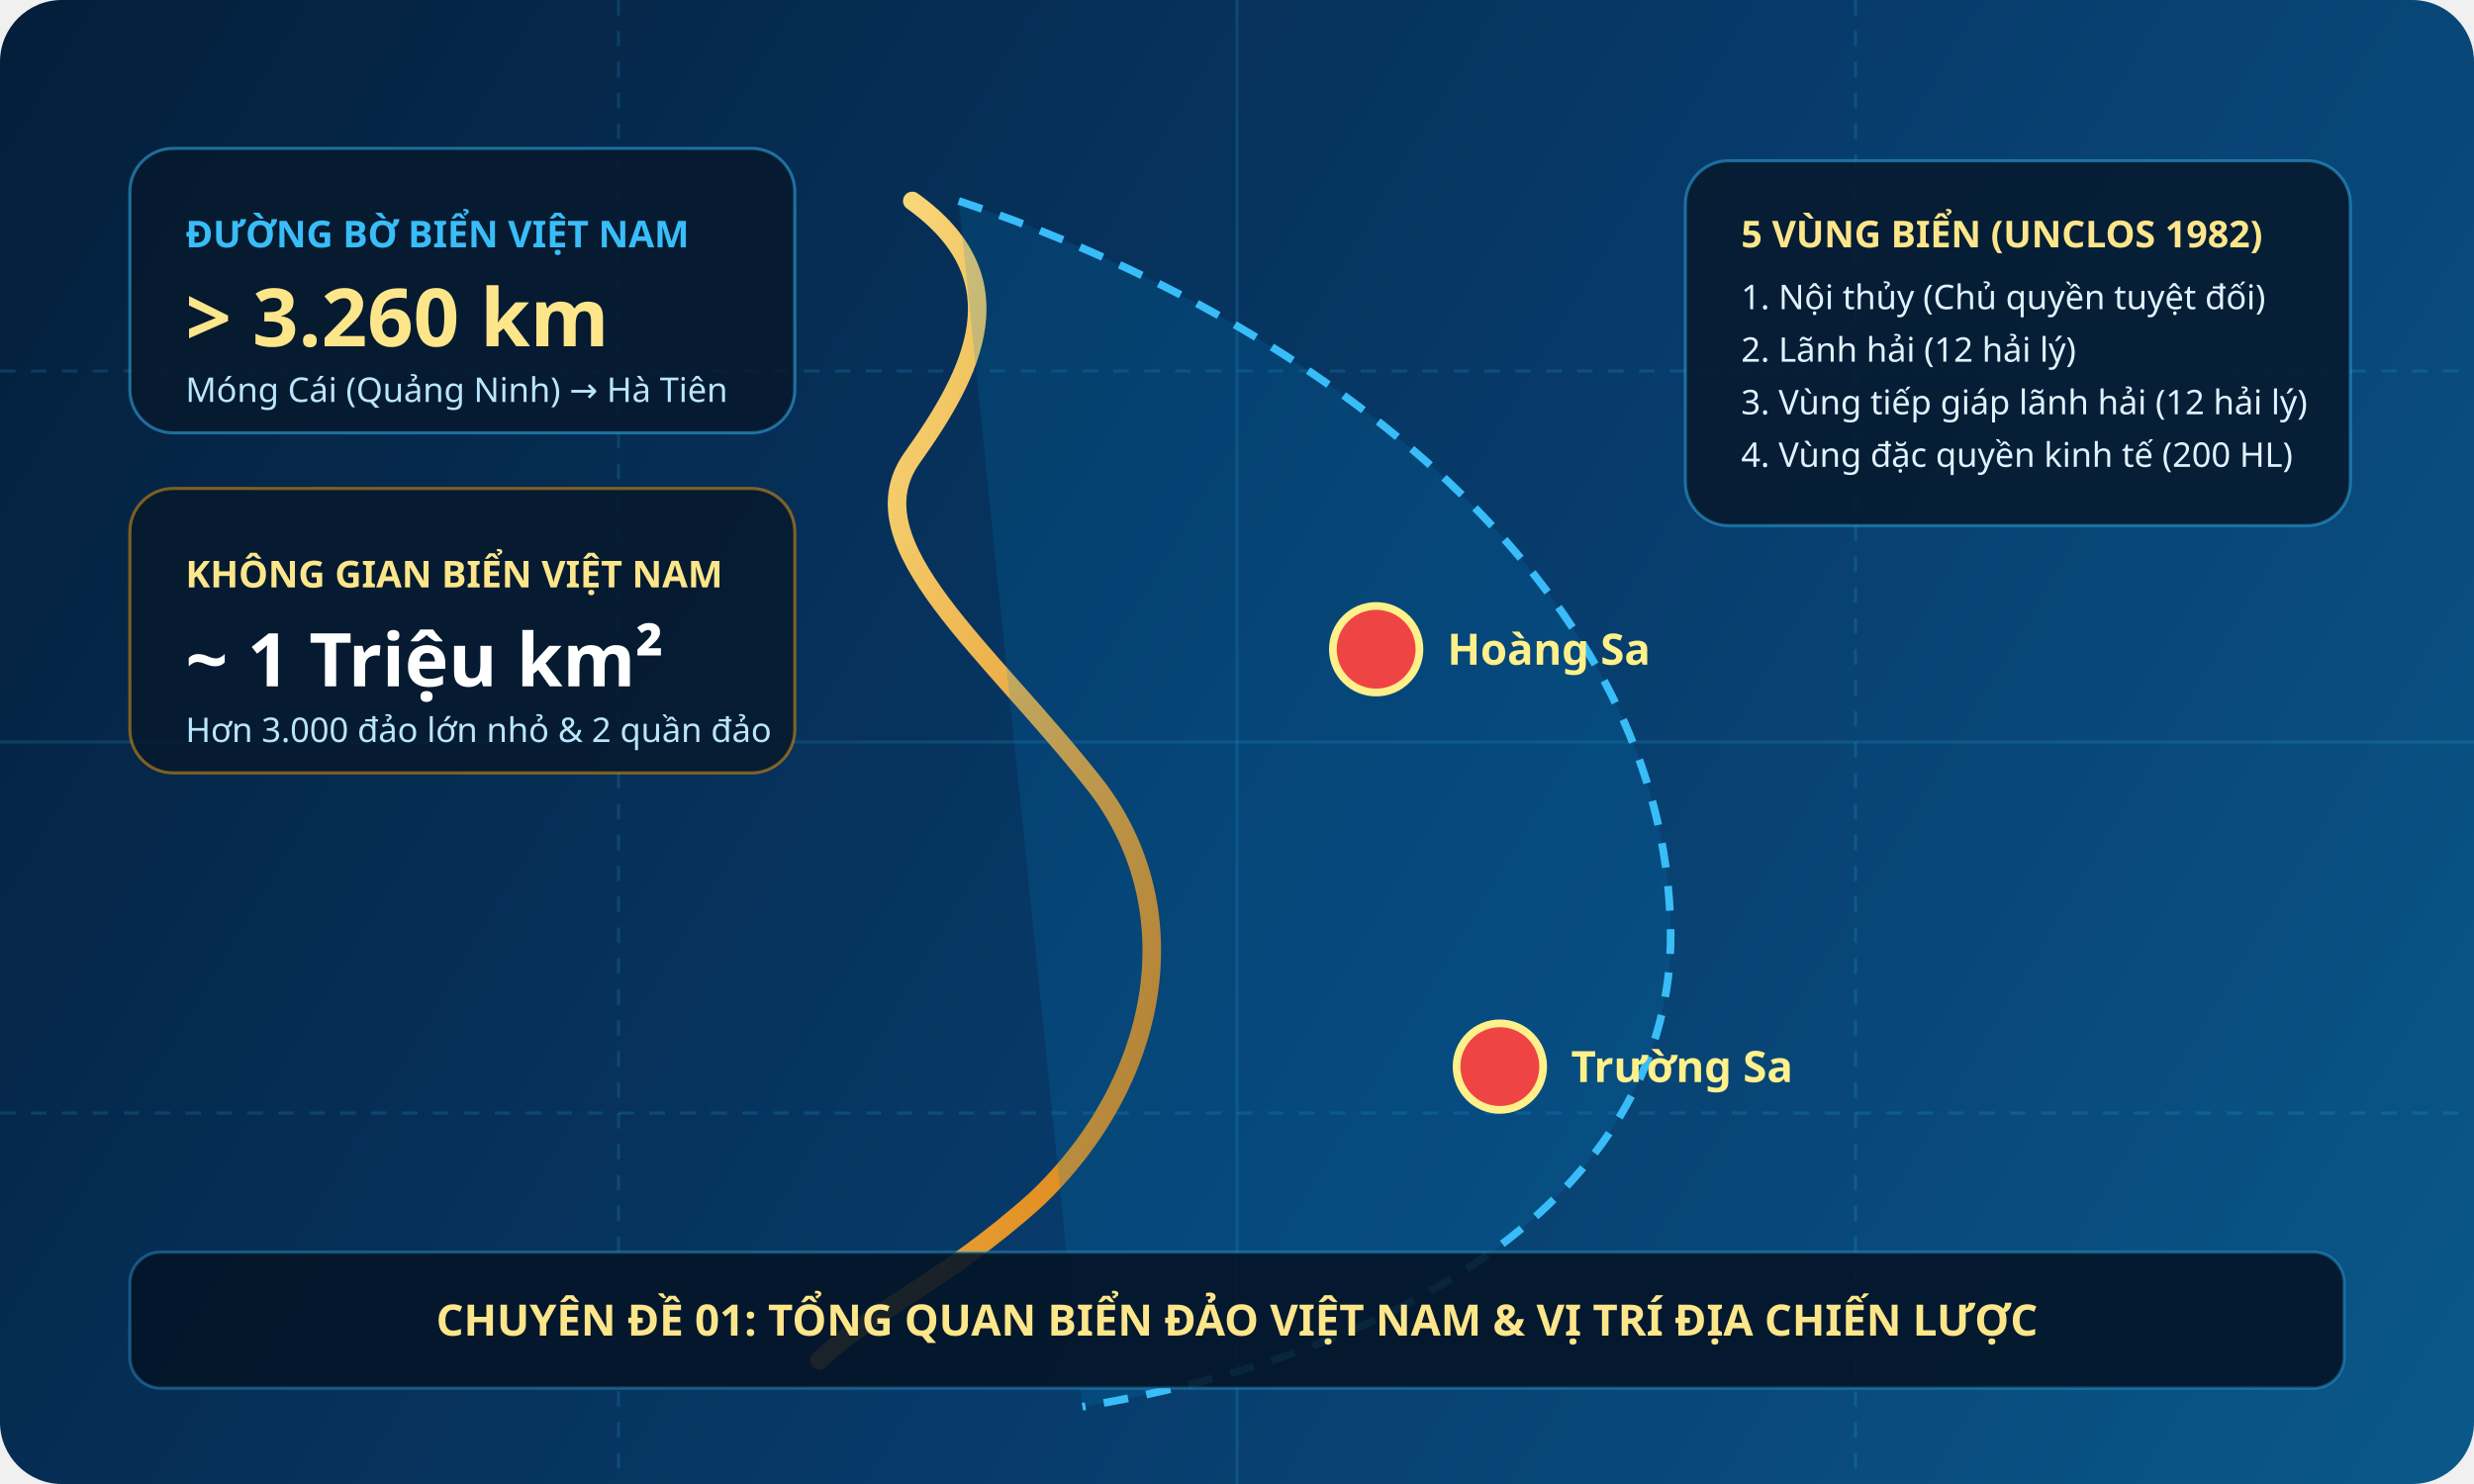
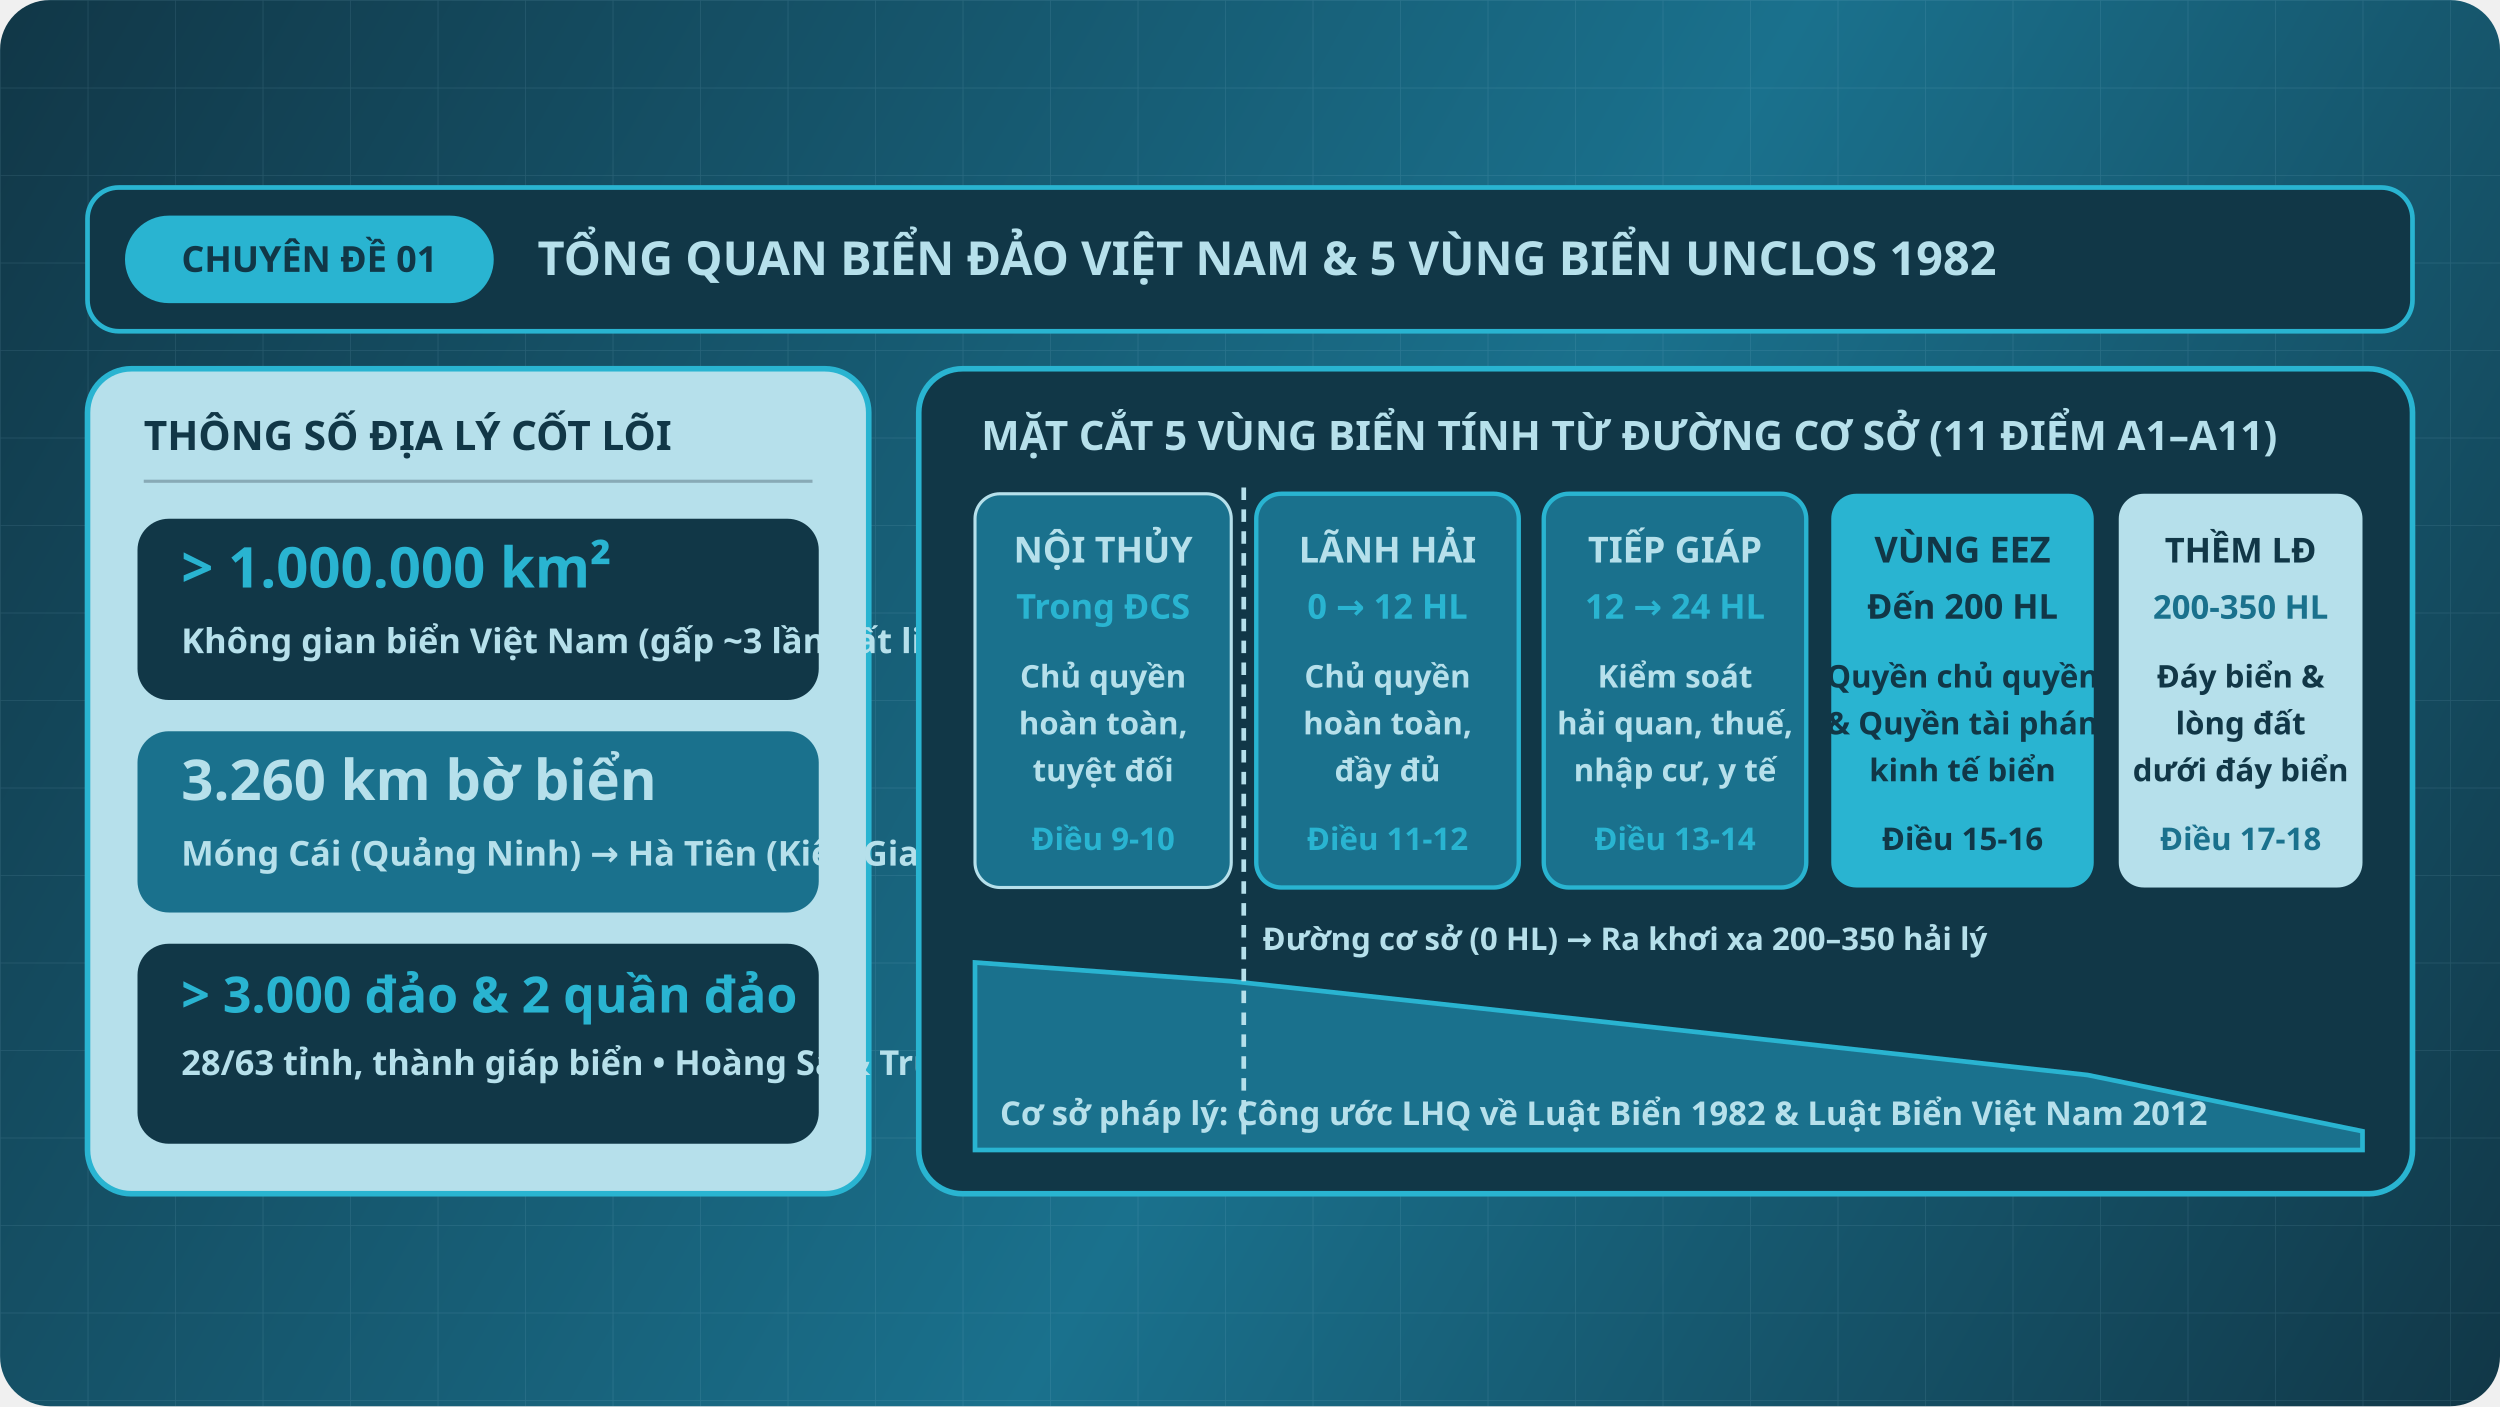
- <svg xmlns="http://www.w3.org/2000/svg" viewBox="0 0 800 480" fill="none">
+ <svg xmlns="http://www.w3.org/2000/svg" viewBox="0 0 800 450" fill="none">
  <defs>
-     <linearGradient id="bg01" x1="0" y1="0" x2="800" y2="480" gradientUnits="userSpaceOnUse">
-       <stop offset="0%" stop-color="#041E3A" />
-       <stop offset="55%" stop-color="#073B6B" />
-       <stop offset="100%" stop-color="#0A588A" />
+     <linearGradient id="bgCd01" x1="0" y1="0" x2="800" y2="450" gradientUnits="userSpaceOnUse">
+       <stop offset="0%" stop-color="#113747" />
+       <stop offset="55%" stop-color="#1A718D" />
+       <stop offset="100%" stop-color="#113747" />
    </linearGradient>
-     <linearGradient id="gold01" x1="0" y1="0" x2="1" y2="1">
-       <stop offset="0%" stop-color="#FDE68A" />
-       <stop offset="100%" stop-color="#D97706" />
-     </linearGradient>
+     <pattern id="gridCd01" width="28" height="28" patternUnits="userSpaceOnUse">
+       <path d="M 28 0 L 0 0 0 28" fill="none" stroke="#B6E0EB" stroke-width="0.5" stroke-opacity="0.12" />
+     </pattern>
  </defs>
-   <rect width="800" height="480" rx="20" fill="url(#bg01)" />
-   <g stroke="#38BDF8" stroke-opacity="0.16" stroke-width="1">
-     <line x1="0" y1="120" x2="800" y2="120" stroke-dasharray="5 5" />
-     <line x1="0" y1="240" x2="800" y2="240" />
-     <line x1="0" y1="360" x2="800" y2="360" stroke-dasharray="5 5" />
-     <line x1="200" y1="0" x2="200" y2="480" stroke-dasharray="5 5" />
-     <line x1="400" y1="0" x2="400" y2="480" />
-     <line x1="600" y1="0" x2="600" y2="480" stroke-dasharray="5 5" />
-   </g>
-   <path d="M295,65 C330,90 315,120 295,148 C275,176 320,210 355,255 C385,295 375,350 335,388 C305,415 280,425 265,440" stroke="url(#gold01)" stroke-width="6" stroke-linecap="round" fill="none" />
-   <path d="M310,65 C430,105 535,190 540,295 C545,375 470,435 350,455" stroke="#38BDF8" stroke-width="2.5" stroke-dasharray="8 6" fill="#0284C7" fill-opacity="0.18" />
-   <circle cx="445" cy="210" r="14" fill="#EF4444" stroke="#FEF08A" stroke-width="2.5" />
-   <text x="468" y="215" fill="#FEF08A" font-family="sans-serif" font-size="14" font-weight="700">Hoàng Sa</text>
-   <circle cx="485" cy="345" r="14" fill="#EF4444" stroke="#FEF08A" stroke-width="2.5" />
-   <text x="508" y="350" fill="#FEF08A" font-family="sans-serif" font-size="14" font-weight="700">Trường Sa</text>
-   <g transform="translate(42, 48)">
-     <rect width="215" height="92" rx="14" fill="#06192E" fill-opacity="0.88" stroke="#38BDF8" stroke-opacity="0.5" />
-     <text x="18" y="32" fill="#38BDF8" font-family="sans-serif" font-size="12" font-weight="700">ĐƯỜNG BỜ BIỂN VIỆT NAM</text>
-     <text x="18" y="64" fill="#FDE68A" font-family="sans-serif" font-size="26" font-weight="800">&gt; 3.260 km</text>
-     <text x="18" y="82" fill="#BAE6FD" font-family="sans-serif" font-size="11">Móng Cái (Quảng Ninh) → Hà Tiên</text>
-   </g>
-   <g transform="translate(42, 158)">
-     <rect width="215" height="92" rx="14" fill="#06192E" fill-opacity="0.88" stroke="#F59E0B" stroke-opacity="0.5" />
-     <text x="18" y="32" fill="#FDE68A" font-family="sans-serif" font-size="12" font-weight="700">KHÔNG GIAN BIỂN VIỆT NAM</text>
-     <text x="18" y="64" fill="#FFFFFF" font-family="sans-serif" font-size="24" font-weight="800">~ 1 Triệu km²</text>
-     <text x="18" y="82" fill="#BAE6FD" font-family="sans-serif" font-size="11">Hơn 3.000 đảo lớn nhỏ &amp; 2 quần đảo</text>
-   </g>
-   <g transform="translate(545, 52)">
-     <rect width="215" height="118" rx="14" fill="#06192E" fill-opacity="0.88" stroke="#38BDF8" stroke-opacity="0.45" />
-     <text x="18" y="28" fill="#FDE68A" font-family="sans-serif" font-size="12" font-weight="700">5 VÙNG BIỂN (UNCLOS 1982)</text>
-     <text x="18" y="48" fill="#E0F2FE" font-family="sans-serif" font-size="11">1. Nội thủy (Chủ quyền tuyệt đối)</text>
-     <text x="18" y="65" fill="#E0F2FE" font-family="sans-serif" font-size="11">2. Lãnh hải (12 hải lý)</text>
-     <text x="18" y="82" fill="#E0F2FE" font-family="sans-serif" font-size="11">3. Vùng tiếp giáp lãnh hải (12 hải lý)</text>
-     <text x="18" y="99" fill="#E0F2FE" font-family="sans-serif" font-size="11">4. Vùng đặc quyền kinh tế (200 HL)</text>
-   </g>
-   <rect x="42" y="405" width="716" height="44" rx="10" fill="#041527" fill-opacity="0.9" stroke="#38BDF8" stroke-opacity="0.35" />
-   <text x="400" y="432" text-anchor="middle" fill="#FDE68A" font-family="sans-serif" font-size="14" font-weight="700">CHUYÊN ĐỀ 01: TỔNG QUAN BIỂN ĐẢO VIỆT NAM &amp; VỊ TRÍ ĐỊA CHIẾN LƯỢC</text>
+   <rect width="800" height="450" rx="16" fill="url(#bgCd01)" />
+   <rect width="800" height="450" rx="16" fill="url(#gridCd01)" />
+   <rect x="28" y="60" width="744" height="46" rx="10" fill="#113747" stroke="#29B4D1" stroke-width="1.5" />
+   <rect x="40" y="69" width="118" height="28" rx="14" fill="#29B4D1" />
+   <text x="99" y="87" text-anchor="middle" fill="#113747" font-family="Be Vietnam Pro, sans-serif" font-size="11.5" font-weight="800">CHUYÊN ĐỀ 01</text>
+   <text x="172" y="88" fill="#B6E0EB" font-family="Be Vietnam Pro, sans-serif" font-size="15" font-weight="800">TỔNG QUAN BIỂN ĐẢO VIỆT NAM &amp; 5 VÙNG BIỂN UNCLOS 1982</text>
+   <rect x="28" y="118" width="250" height="264" rx="14" fill="#B6E0EB" stroke="#29B4D1" stroke-width="1.8" />
+   <text x="46" y="144" fill="#113747" font-family="Be Vietnam Pro, sans-serif" font-size="13" font-weight="800">THÔNG SỐ ĐỊA LÝ CỐT LÕI</text>
+   <line x1="46" y1="154" x2="260" y2="154" stroke="#455C68" stroke-width="1" stroke-opacity="0.4" />
+   <rect x="44" y="166" width="218" height="58" rx="10" fill="#113747" />
+   <text x="58" y="188" fill="#29B4D1" font-family="Be Vietnam Pro, sans-serif" font-size="18" font-weight="900">&gt; 1.000.000 km²</text>
+   <text x="58" y="209" fill="#B6E0EB" font-family="Be Vietnam Pro, sans-serif" font-size="11" font-weight="600">Không gian biển Việt Nam (gấp ~3 lần đất liền)</text>
+   <rect x="44" y="234" width="218" height="58" rx="10" fill="#1A718D" />
+   <text x="58" y="256" fill="#B6E0EB" font-family="Be Vietnam Pro, sans-serif" font-size="18" font-weight="900">3.260 km bờ biển</text>
+   <text x="58" y="277" fill="#B6E0EB" font-family="Be Vietnam Pro, sans-serif" font-size="11" font-weight="600">Móng Cái (Quảng Ninh) → Hà Tiên (Kiên Giang)</text>
+   <rect x="44" y="302" width="218" height="64" rx="10" fill="#113747" />
+   <text x="58" y="324" fill="#29B4D1" font-family="Be Vietnam Pro, sans-serif" font-size="16" font-weight="900">&gt; 3.000 đảo &amp; 2 quần đảo</text>
+   <text x="58" y="344" fill="#B6E0EB" font-family="Be Vietnam Pro, sans-serif" font-size="11" font-weight="600">28/63 tỉnh, thành giáp biển • Hoàng Sa &amp; Trường Sa</text>
+   <rect x="294" y="118" width="478" height="264" rx="14" fill="#113747" stroke="#29B4D1" stroke-width="1.8" />
+   <text x="314" y="144" fill="#B6E0EB" font-family="Be Vietnam Pro, sans-serif" font-size="13" font-weight="800">MẶT CẮT 5 VÙNG BIỂN TÍNH TỪ ĐƯỜNG CƠ SỞ (11 ĐIỂM A1–A11)</text>
+   <rect x="312" y="158" width="82" height="126" rx="8" fill="#1A718D" stroke="#B6E0EB" stroke-width="1" />
+   <text x="353" y="180" text-anchor="middle" fill="#B6E0EB" font-family="Be Vietnam Pro, sans-serif" font-size="11.5" font-weight="800">NỘI THỦY</text>
+   <text x="353" y="198" text-anchor="middle" fill="#29B4D1" font-family="Be Vietnam Pro, sans-serif" font-size="11" font-weight="800">Trong ĐCS</text>
+   <text x="353" y="220" text-anchor="middle" fill="#B6E0EB" font-family="Be Vietnam Pro, sans-serif" font-size="10" font-weight="600">Chủ quyền</text>
+   <text x="353" y="235" text-anchor="middle" fill="#B6E0EB" font-family="Be Vietnam Pro, sans-serif" font-size="10" font-weight="600">hoàn toàn,</text>
+   <text x="353" y="250" text-anchor="middle" fill="#B6E0EB" font-family="Be Vietnam Pro, sans-serif" font-size="10" font-weight="600">tuyệt đối</text>
+   <text x="353" y="272" text-anchor="middle" fill="#29B4D1" font-family="Be Vietnam Pro, sans-serif" font-size="10" font-weight="800">Điều 9-10</text>
+   <rect x="402" y="158" width="84" height="126" rx="8" fill="#1A718D" stroke="#29B4D1" stroke-width="1.4" />
+   <text x="444" y="180" text-anchor="middle" fill="#B6E0EB" font-family="Be Vietnam Pro, sans-serif" font-size="11.5" font-weight="800">LÃNH HẢI</text>
+   <text x="444" y="198" text-anchor="middle" fill="#29B4D1" font-family="Be Vietnam Pro, sans-serif" font-size="11" font-weight="800">0 → 12 HL</text>
+   <text x="444" y="220" text-anchor="middle" fill="#B6E0EB" font-family="Be Vietnam Pro, sans-serif" font-size="10" font-weight="600">Chủ quyền</text>
+   <text x="444" y="235" text-anchor="middle" fill="#B6E0EB" font-family="Be Vietnam Pro, sans-serif" font-size="10" font-weight="600">hoàn toàn,</text>
+   <text x="444" y="250" text-anchor="middle" fill="#B6E0EB" font-family="Be Vietnam Pro, sans-serif" font-size="10" font-weight="600">đầy đủ</text>
+   <text x="444" y="272" text-anchor="middle" fill="#29B4D1" font-family="Be Vietnam Pro, sans-serif" font-size="10" font-weight="800">Điều 11-12</text>
+   <rect x="494" y="158" width="84" height="126" rx="8" fill="#1A718D" stroke="#29B4D1" stroke-width="1.4" />
+   <text x="536" y="180" text-anchor="middle" fill="#B6E0EB" font-family="Be Vietnam Pro, sans-serif" font-size="11.5" font-weight="800">TIẾP GIÁP</text>
+   <text x="536" y="198" text-anchor="middle" fill="#29B4D1" font-family="Be Vietnam Pro, sans-serif" font-size="11" font-weight="800">12 → 24 HL</text>
+   <text x="536" y="220" text-anchor="middle" fill="#B6E0EB" font-family="Be Vietnam Pro, sans-serif" font-size="10" font-weight="600">Kiểm soát</text>
+   <text x="536" y="235" text-anchor="middle" fill="#B6E0EB" font-family="Be Vietnam Pro, sans-serif" font-size="10" font-weight="600">hải quan, thuế,</text>
+   <text x="536" y="250" text-anchor="middle" fill="#B6E0EB" font-family="Be Vietnam Pro, sans-serif" font-size="10" font-weight="600">nhập cư, y tế</text>
+   <text x="536" y="272" text-anchor="middle" fill="#29B4D1" font-family="Be Vietnam Pro, sans-serif" font-size="10" font-weight="800">Điều 13-14</text>
+   <rect x="586" y="158" width="84" height="126" rx="8" fill="#29B4D1" />
+   <text x="628" y="180" text-anchor="middle" fill="#113747" font-family="Be Vietnam Pro, sans-serif" font-size="11.5" font-weight="900">VÙNG EEZ</text>
+   <text x="628" y="198" text-anchor="middle" fill="#113747" font-family="Be Vietnam Pro, sans-serif" font-size="11" font-weight="800">Đến 200 HL</text>
+   <text x="628" y="220" text-anchor="middle" fill="#113747" font-family="Be Vietnam Pro, sans-serif" font-size="10" font-weight="700">Quyền chủ quyền</text>
+   <text x="628" y="235" text-anchor="middle" fill="#113747" font-family="Be Vietnam Pro, sans-serif" font-size="10" font-weight="700">&amp; Quyền tài phán</text>
+   <text x="628" y="250" text-anchor="middle" fill="#113747" font-family="Be Vietnam Pro, sans-serif" font-size="10" font-weight="700">kinh tế biển</text>
+   <text x="628" y="272" text-anchor="middle" fill="#113747" font-family="Be Vietnam Pro, sans-serif" font-size="10" font-weight="900">Điều 15-16</text>
+   <rect x="678" y="158" width="78" height="126" rx="8" fill="#B6E0EB" />
+   <text x="717" y="180" text-anchor="middle" fill="#113747" font-family="Be Vietnam Pro, sans-serif" font-size="11" font-weight="900">THỀM LĐ</text>
+   <text x="717" y="198" text-anchor="middle" fill="#1A718D" font-family="Be Vietnam Pro, sans-serif" font-size="10.5" font-weight="800">200-350 HL</text>
+   <text x="717" y="220" text-anchor="middle" fill="#113747" font-family="Be Vietnam Pro, sans-serif" font-size="10" font-weight="700">Đáy biển &amp;</text>
+   <text x="717" y="235" text-anchor="middle" fill="#113747" font-family="Be Vietnam Pro, sans-serif" font-size="10" font-weight="700">lòng đất</text>
+   <text x="717" y="250" text-anchor="middle" fill="#113747" font-family="Be Vietnam Pro, sans-serif" font-size="10" font-weight="700">dưới đáy biển</text>
+   <text x="717" y="272" text-anchor="middle" fill="#1A718D" font-family="Be Vietnam Pro, sans-serif" font-size="10" font-weight="900">Điều 17-18</text>
+   <path d="M312 308 L394 314 L486 324 L668 344 L756 362 L756 368 L312 368 Z" fill="#1A718D" stroke="#29B4D1" stroke-width="1.5" />
+   <line x1="398" y1="156" x2="398" y2="366" stroke="#B6E0EB" stroke-width="1.5" stroke-dasharray="4 3" />
+   <text x="404" y="304" fill="#B6E0EB" font-family="Be Vietnam Pro, sans-serif" font-size="10" font-weight="800">Đường cơ sở (0 HL) → Ra khơi xa 200–350 hải lý</text>
+   <text x="320" y="360" fill="#B6E0EB" font-family="Be Vietnam Pro, sans-serif" font-size="10.5" font-weight="700">Cơ sở pháp lý: Công ước LHQ về Luật Biển 1982 &amp; Luật Biển Việt Nam 2012</text>
</svg>
